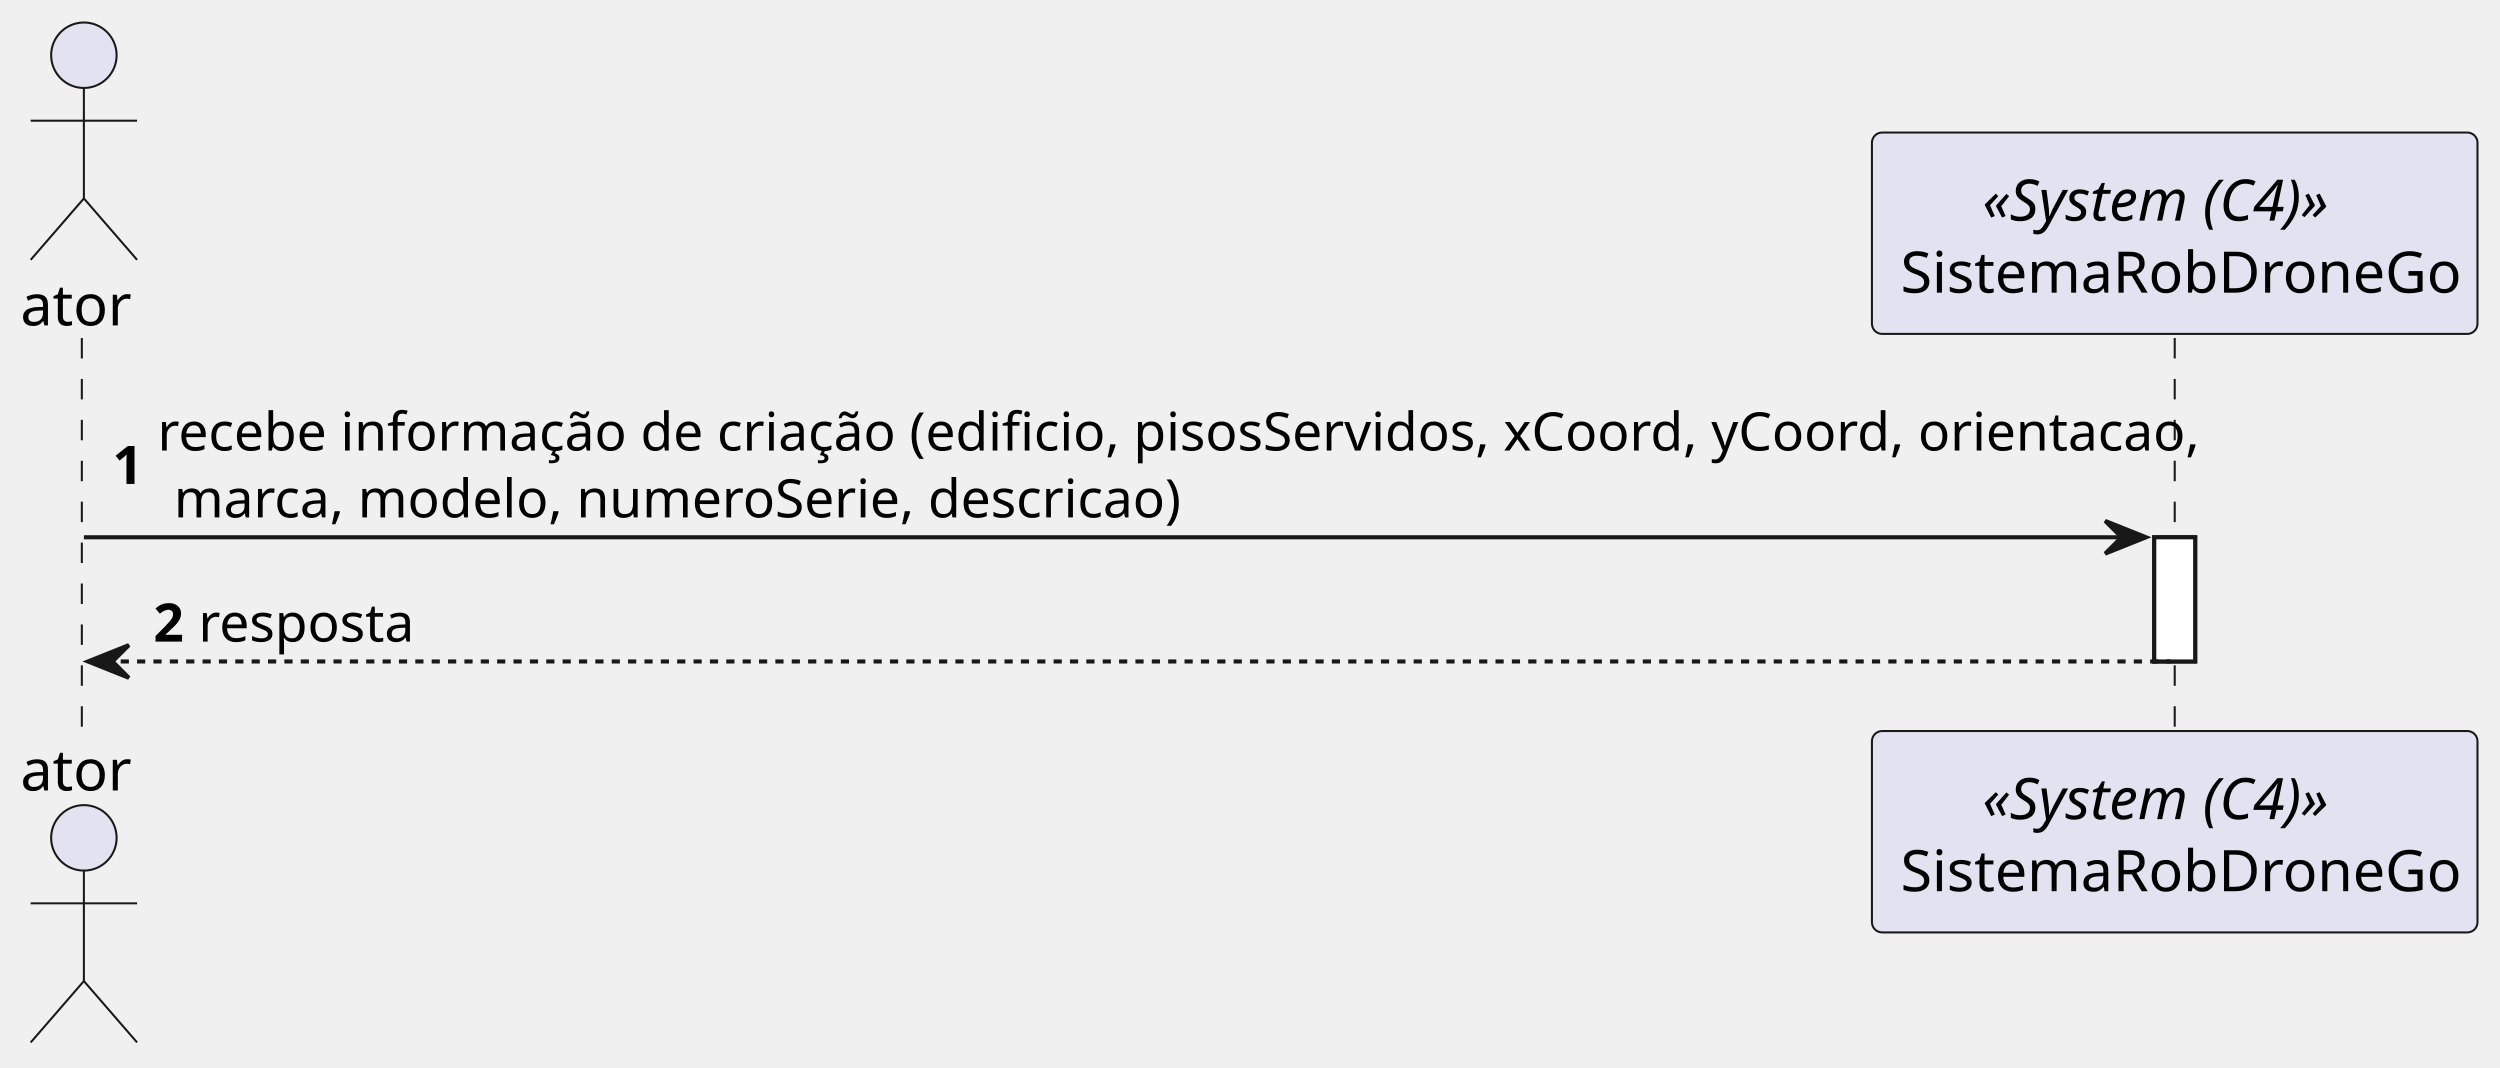
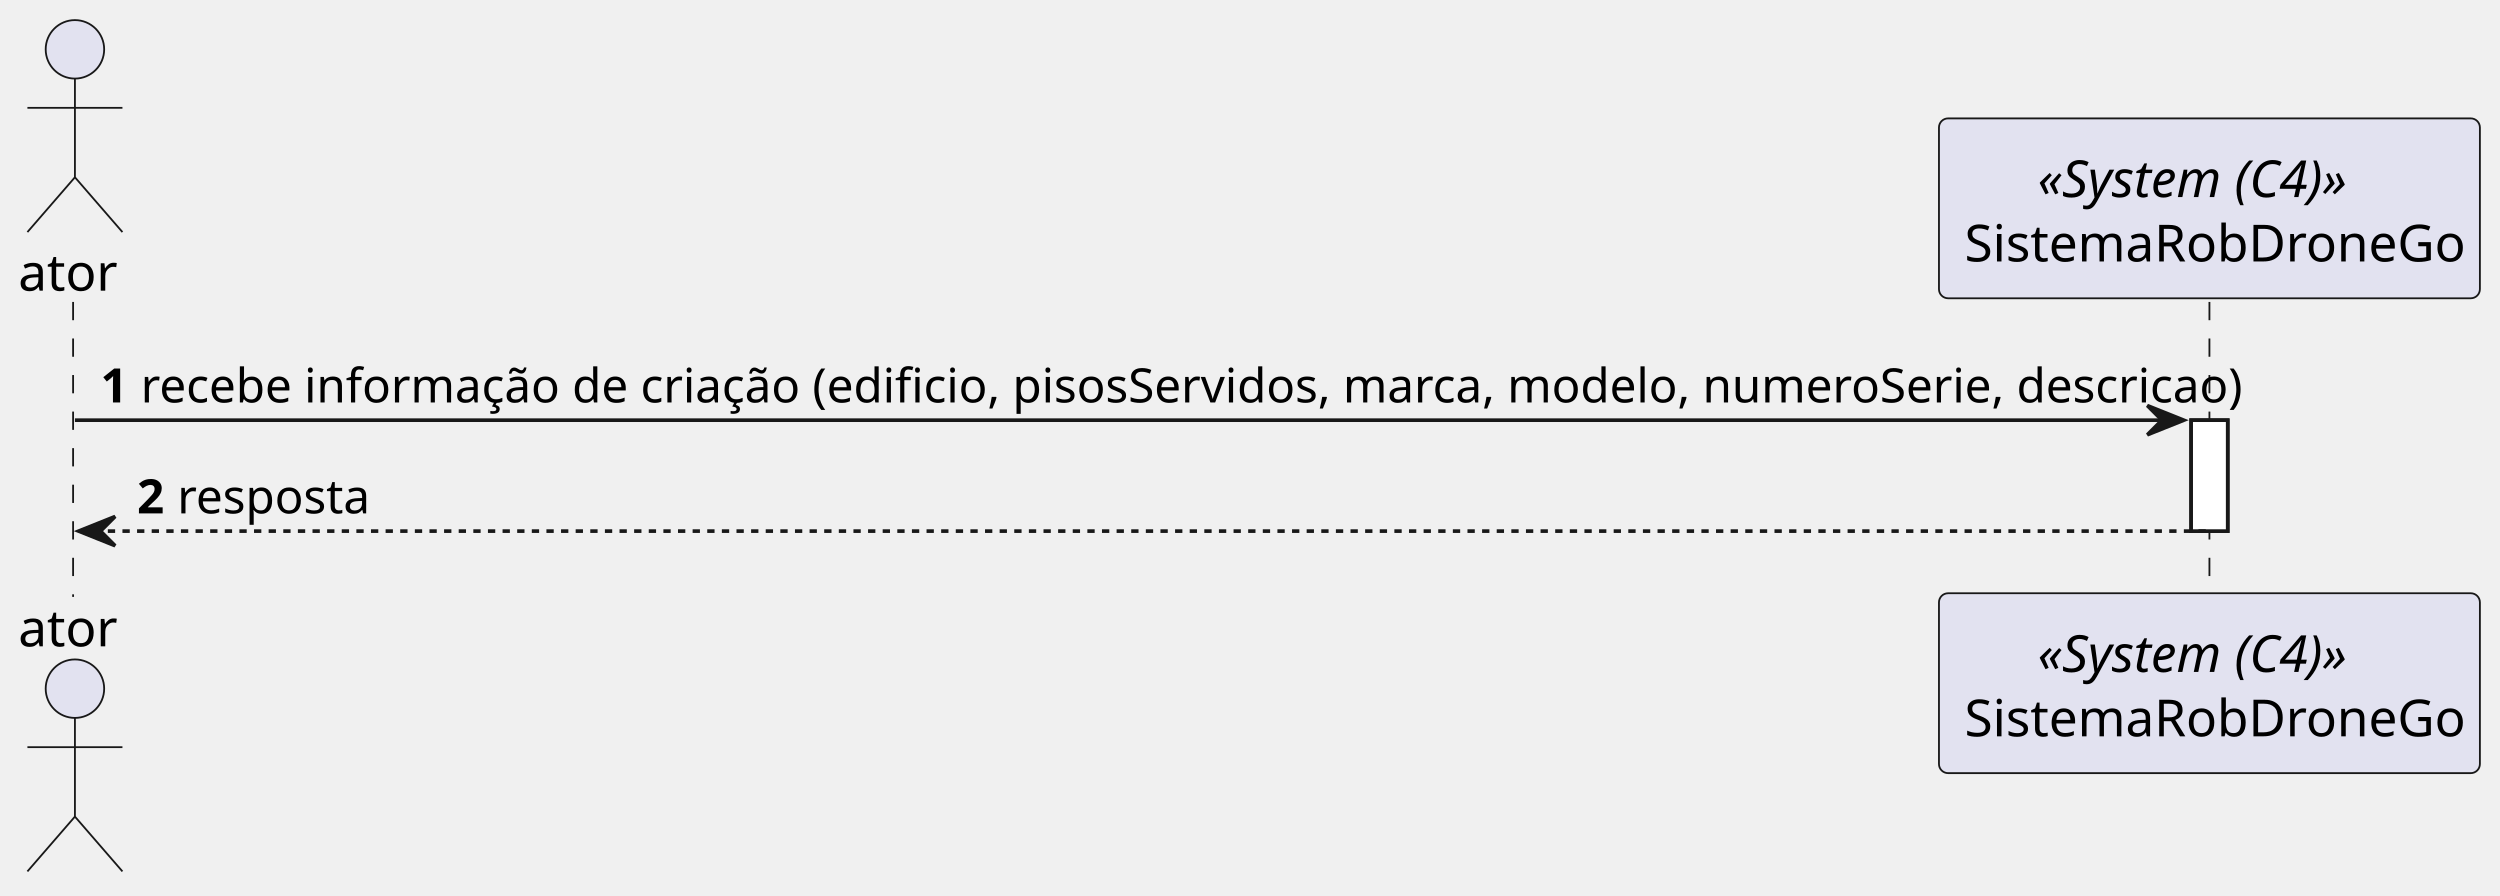
- <svg xmlns="http://www.w3.org/2000/svg" contentStyleType="text/css" height="261px" preserveAspectRatio="none" style="width:611px;height:261px;background:#FFFFFF;" version="1.1" viewBox="0 0 611 261" width="611px" zoomAndPan="magnify">
+ <svg xmlns="http://www.w3.org/2000/svg" contentStyleType="text/css" height="245px" preserveAspectRatio="none" style="width:684px;height:245px;background:#FFFFFF;" version="1.1" viewBox="0 0 684 245" width="684px" zoomAndPan="magnify">
  <defs />
  <g>
-     <rect fill="#FFFFFF" height="30.352" style="stroke:#181818;stroke-width:1.0;" width="10" x="526.5" y="131.312" />
-     <line style="stroke:#181818;stroke-width:0.5;stroke-dasharray:5.0,5.0;" x1="20" x2="20" y1="82.609" y2="179.664" />
-     <line style="stroke:#181818;stroke-width:0.5;stroke-dasharray:5.0,5.0;" x1="531.5" x2="531.5" y1="82.609" y2="179.664" />
+     <rect fill="#FFFFFF" height="30.352" style="stroke:#181818;stroke-width:1.0;" width="10" x="599.5" y="114.961" />
+     <line style="stroke:#181818;stroke-width:0.5;stroke-dasharray:5.0,5.0;" x1="20" x2="20" y1="82.609" y2="163.312" />
+     <line style="stroke:#181818;stroke-width:0.5;stroke-dasharray:5.0,5.0;" x1="604.5" x2="604.5" y1="82.609" y2="163.312" />
    <text fill="#000000" font-family="sans-serif" font-size="14" lengthAdjust="spacing" textLength="25" x="5" y="79.533">ator</text>
    <ellipse cx="20.5" cy="13.5" fill="#E2E2F0" rx="8" ry="8" style="stroke:#181818;stroke-width:0.5;" />
    <path d="M20.5,21.5 L20.5,48.5 M7.5,29.5 L33.5,29.5 M20.5,48.5 L7.5,63.5 M20.5,48.5 L33.5,63.5 " fill="none" style="stroke:#181818;stroke-width:0.5;" />
-     <text fill="#000000" font-family="sans-serif" font-size="14" lengthAdjust="spacing" textLength="25" x="5" y="193.197">ator</text>
-     <ellipse cx="20.5" cy="204.773" fill="#E2E2F0" rx="8" ry="8" style="stroke:#181818;stroke-width:0.5;" />
-     <path d="M20.5,212.773 L20.5,239.773 M7.5,220.773 L33.5,220.773 M20.5,239.773 L7.5,254.773 M20.5,239.773 L33.5,254.773 " fill="none" style="stroke:#181818;stroke-width:0.5;" />
-     <rect fill="#E2E2F0" height="49.219" rx="2.5" ry="2.5" style="stroke:#181818;stroke-width:0.5;" width="148" x="457.5" y="32.391" />
-     <text fill="#000000" font-family="sans-serif" font-size="14" font-style="italic" lengthAdjust="spacing" textLength="94" x="484.5" y="53.924">«System (C4)»</text>
-     <text fill="#000000" font-family="sans-serif" font-size="14" lengthAdjust="spacing" textLength="134" x="464.5" y="71.533">SistemaRobDroneGo</text>
-     <rect fill="#E2E2F0" height="49.219" rx="2.5" ry="2.5" style="stroke:#181818;stroke-width:0.5;" width="148" x="457.5" y="178.664" />
-     <text fill="#000000" font-family="sans-serif" font-size="14" font-style="italic" lengthAdjust="spacing" textLength="94" x="484.5" y="200.197">«System (C4)»</text>
-     <text fill="#000000" font-family="sans-serif" font-size="14" lengthAdjust="spacing" textLength="134" x="464.5" y="217.807">SistemaRobDroneGo</text>
-     <rect fill="#FFFFFF" height="30.352" style="stroke:#181818;stroke-width:1.0;" width="10" x="526.5" y="131.312" />
-     <polygon fill="#181818" points="514.5,127.312,524.5,131.312,514.5,135.312,518.5,131.312" style="stroke:#181818;stroke-width:1.0;" />
-     <line style="stroke:#181818;stroke-width:1.0;" x1="20.5" x2="520.5" y1="131.312" y2="131.312" />
-     <text fill="#000000" font-family="sans-serif" font-size="13" font-weight="bold" lengthAdjust="spacing" textLength="7" x="27.5" y="118.28">1</text>
-     <text fill="#000000" font-family="sans-serif" font-size="13" lengthAdjust="spacing" textLength="476" x="38.5" y="110.105">recebe informação de criação (edificio, pisosServidos, xCoord, yCoord, orientacao,</text>
-     <text fill="#000000" font-family="sans-serif" font-size="13" lengthAdjust="spacing" textLength="235" x="42.5" y="126.456">marca, modelo, numeroSerie, descricao)</text>
-     <polygon fill="#181818" points="31.5,157.664,21.5,161.664,31.5,165.664,27.5,161.664" style="stroke:#181818;stroke-width:1.0;" />
-     <line style="stroke:#181818;stroke-width:1.0;stroke-dasharray:2.0,2.0;" x1="25.5" x2="530.5" y1="161.664" y2="161.664" />
-     <text fill="#000000" font-family="sans-serif" font-size="13" font-weight="bold" lengthAdjust="spacing" textLength="7" x="37.5" y="156.808">2</text>
-     <text fill="#000000" font-family="sans-serif" font-size="13" lengthAdjust="spacing" textLength="50" x="48.5" y="156.808">resposta</text>
+     <text fill="#000000" font-family="sans-serif" font-size="14" lengthAdjust="spacing" textLength="25" x="5" y="176.846">ator</text>
+     <ellipse cx="20.5" cy="188.422" fill="#E2E2F0" rx="8" ry="8" style="stroke:#181818;stroke-width:0.5;" />
+     <path d="M20.5,196.422 L20.5,223.422 M7.5,204.422 L33.5,204.422 M20.5,223.422 L7.5,238.422 M20.5,223.422 L33.5,238.422 " fill="none" style="stroke:#181818;stroke-width:0.5;" />
+     <rect fill="#E2E2F0" height="49.219" rx="2.5" ry="2.5" style="stroke:#181818;stroke-width:0.5;" width="148" x="530.5" y="32.391" />
+     <text fill="#000000" font-family="sans-serif" font-size="14" font-style="italic" lengthAdjust="spacing" textLength="94" x="557.5" y="53.924">«System (C4)»</text>
+     <text fill="#000000" font-family="sans-serif" font-size="14" lengthAdjust="spacing" textLength="134" x="537.5" y="71.533">SistemaRobDroneGo</text>
+     <rect fill="#E2E2F0" height="49.219" rx="2.5" ry="2.5" style="stroke:#181818;stroke-width:0.5;" width="148" x="530.5" y="162.312" />
+     <text fill="#000000" font-family="sans-serif" font-size="14" font-style="italic" lengthAdjust="spacing" textLength="94" x="557.5" y="183.846">«System (C4)»</text>
+     <text fill="#000000" font-family="sans-serif" font-size="14" lengthAdjust="spacing" textLength="134" x="537.5" y="201.455">SistemaRobDroneGo</text>
+     <rect fill="#FFFFFF" height="30.352" style="stroke:#181818;stroke-width:1.0;" width="10" x="599.5" y="114.961" />
+     <polygon fill="#181818" points="587.5,110.961,597.5,114.961,587.5,118.961,591.5,114.961" style="stroke:#181818;stroke-width:1.0;" />
+     <line style="stroke:#181818;stroke-width:1.0;" x1="20.5" x2="593.5" y1="114.961" y2="114.961" />
+     <text fill="#000000" font-family="sans-serif" font-size="13" font-weight="bold" lengthAdjust="spacing" textLength="7" x="27.5" y="110.105">1</text>
+     <text fill="#000000" font-family="sans-serif" font-size="13" lengthAdjust="spacing" textLength="549" x="38.5" y="110.105">recebe informação de criação (edificio, pisosServidos, marca, modelo, numeroSerie, descricao)</text>
+     <polygon fill="#181818" points="31.5,141.312,21.5,145.312,31.5,149.312,27.5,145.312" style="stroke:#181818;stroke-width:1.0;" />
+     <line style="stroke:#181818;stroke-width:1.0;stroke-dasharray:2.0,2.0;" x1="25.5" x2="603.5" y1="145.312" y2="145.312" />
+     <text fill="#000000" font-family="sans-serif" font-size="13" font-weight="bold" lengthAdjust="spacing" textLength="7" x="37.5" y="140.456">2</text>
+     <text fill="#000000" font-family="sans-serif" font-size="13" lengthAdjust="spacing" textLength="50" x="48.5" y="140.456">resposta</text>
  </g>
</svg>
